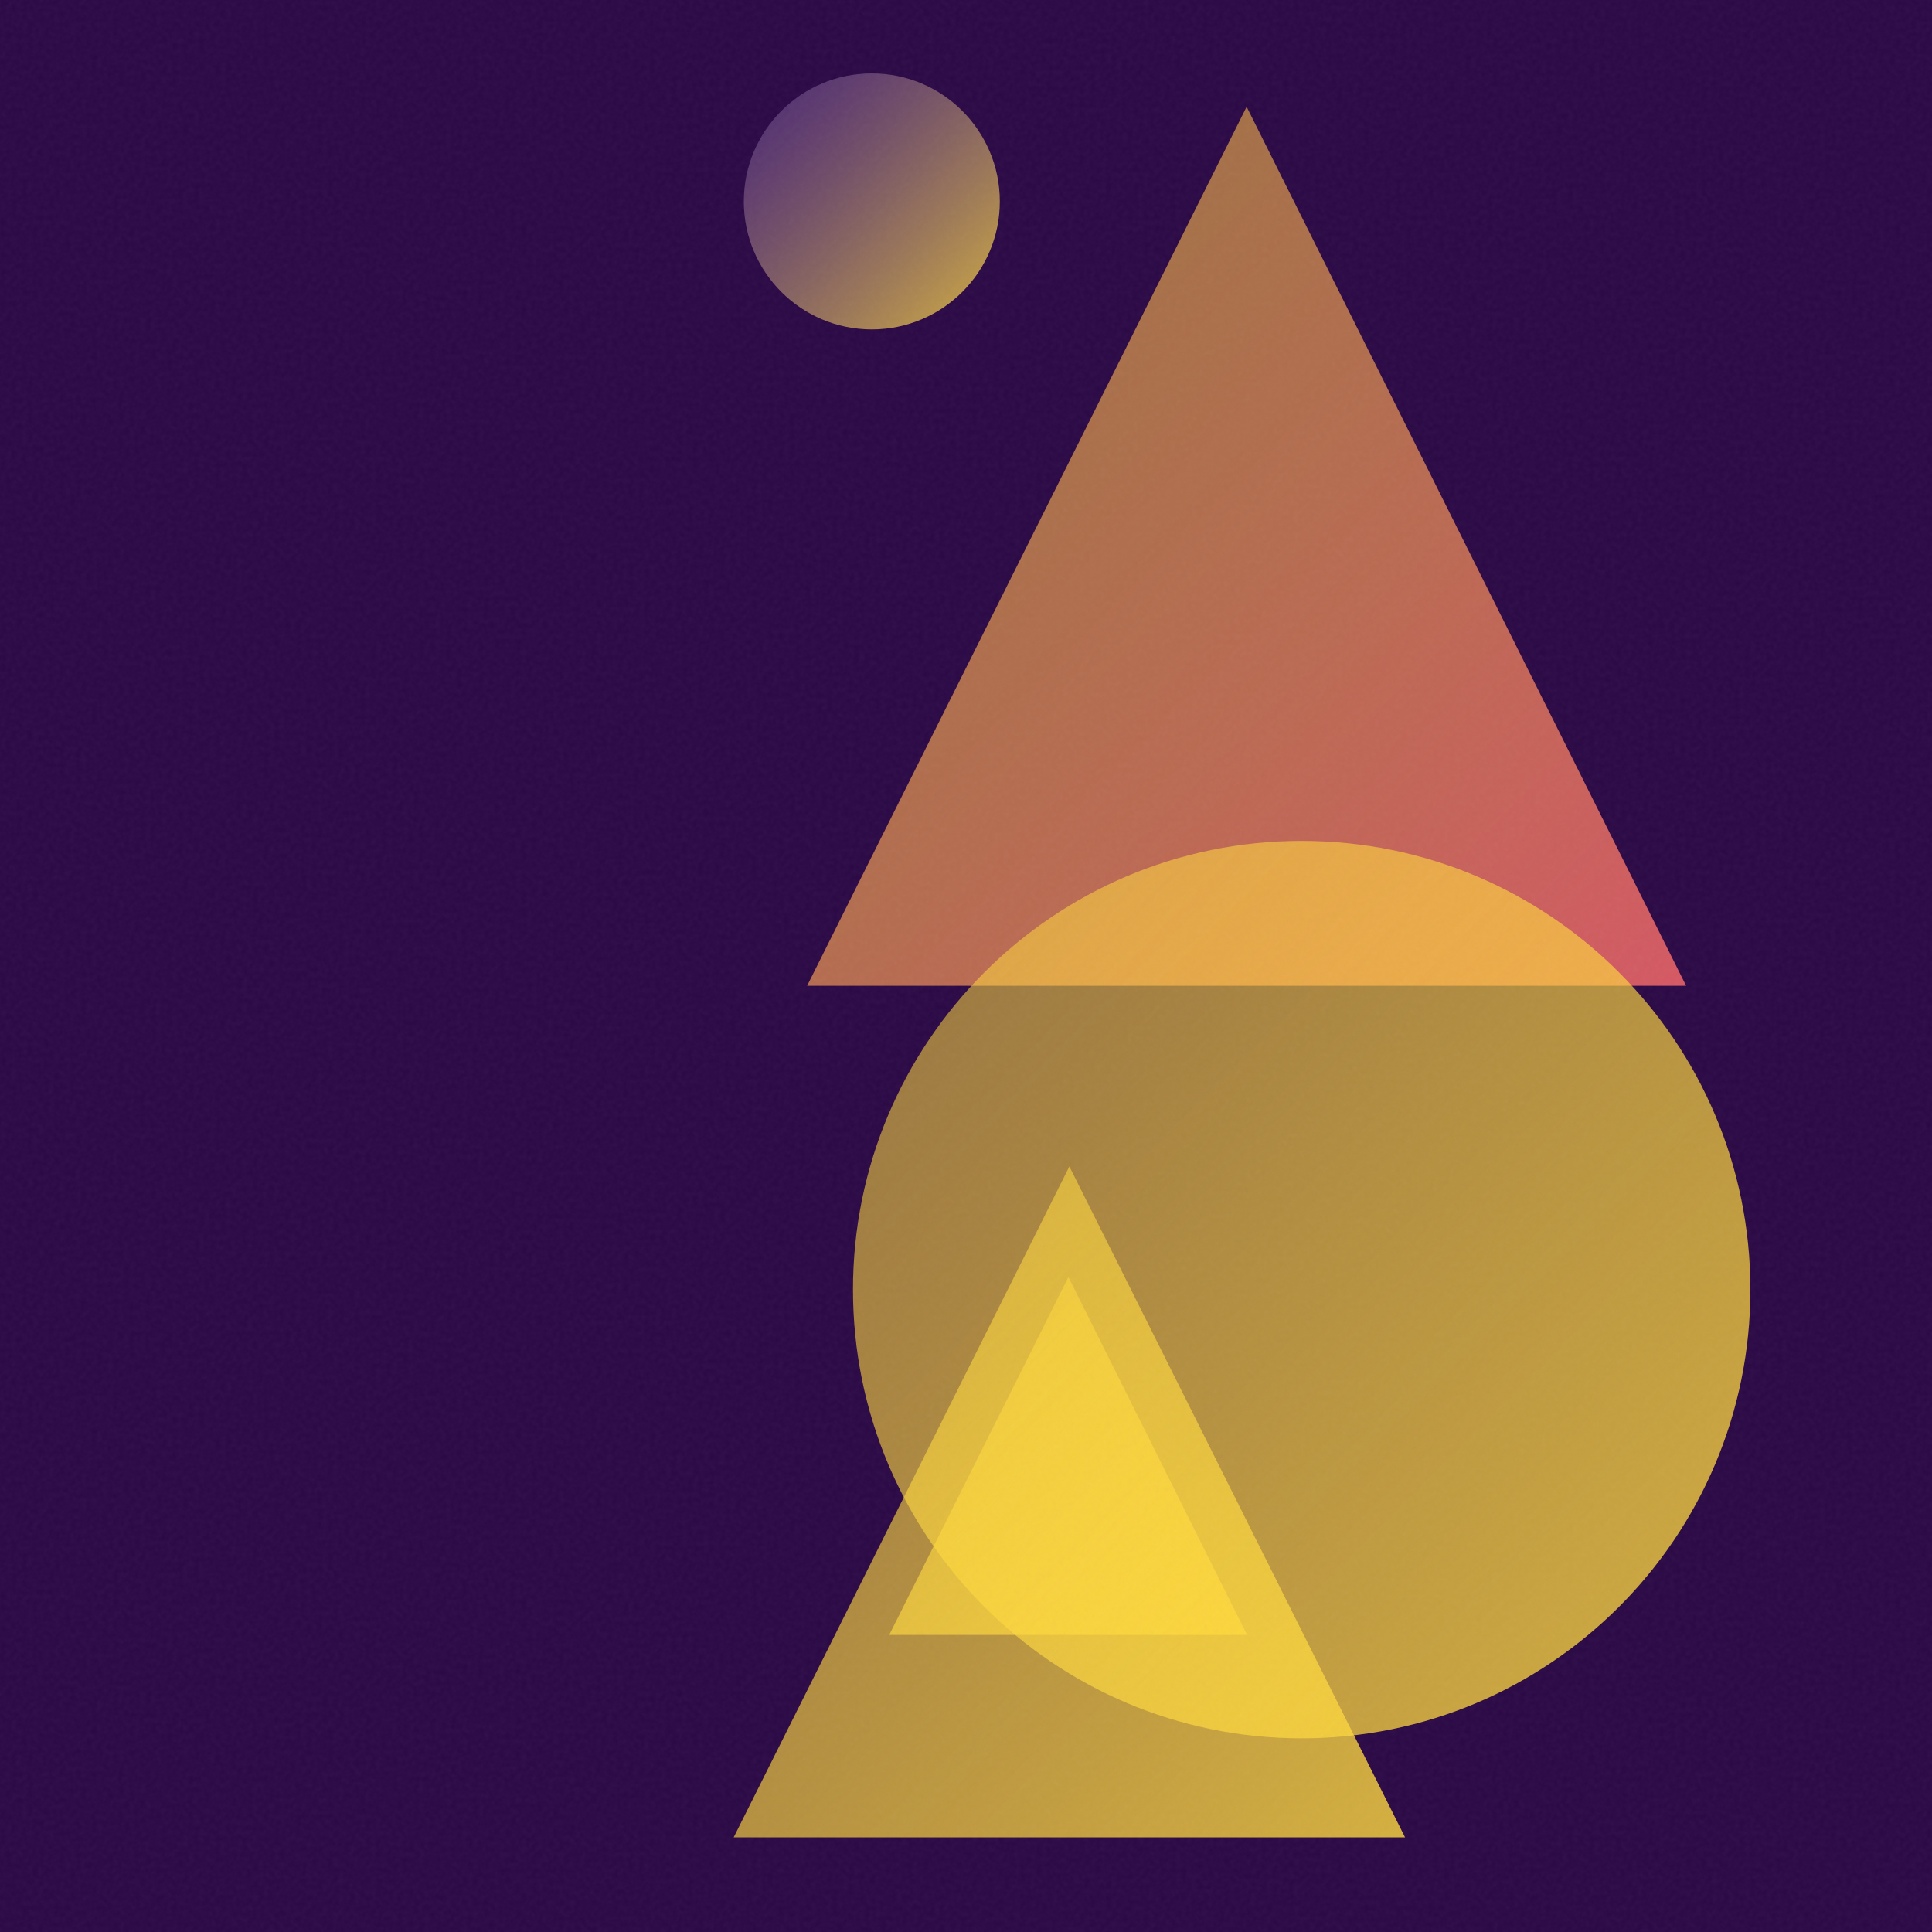
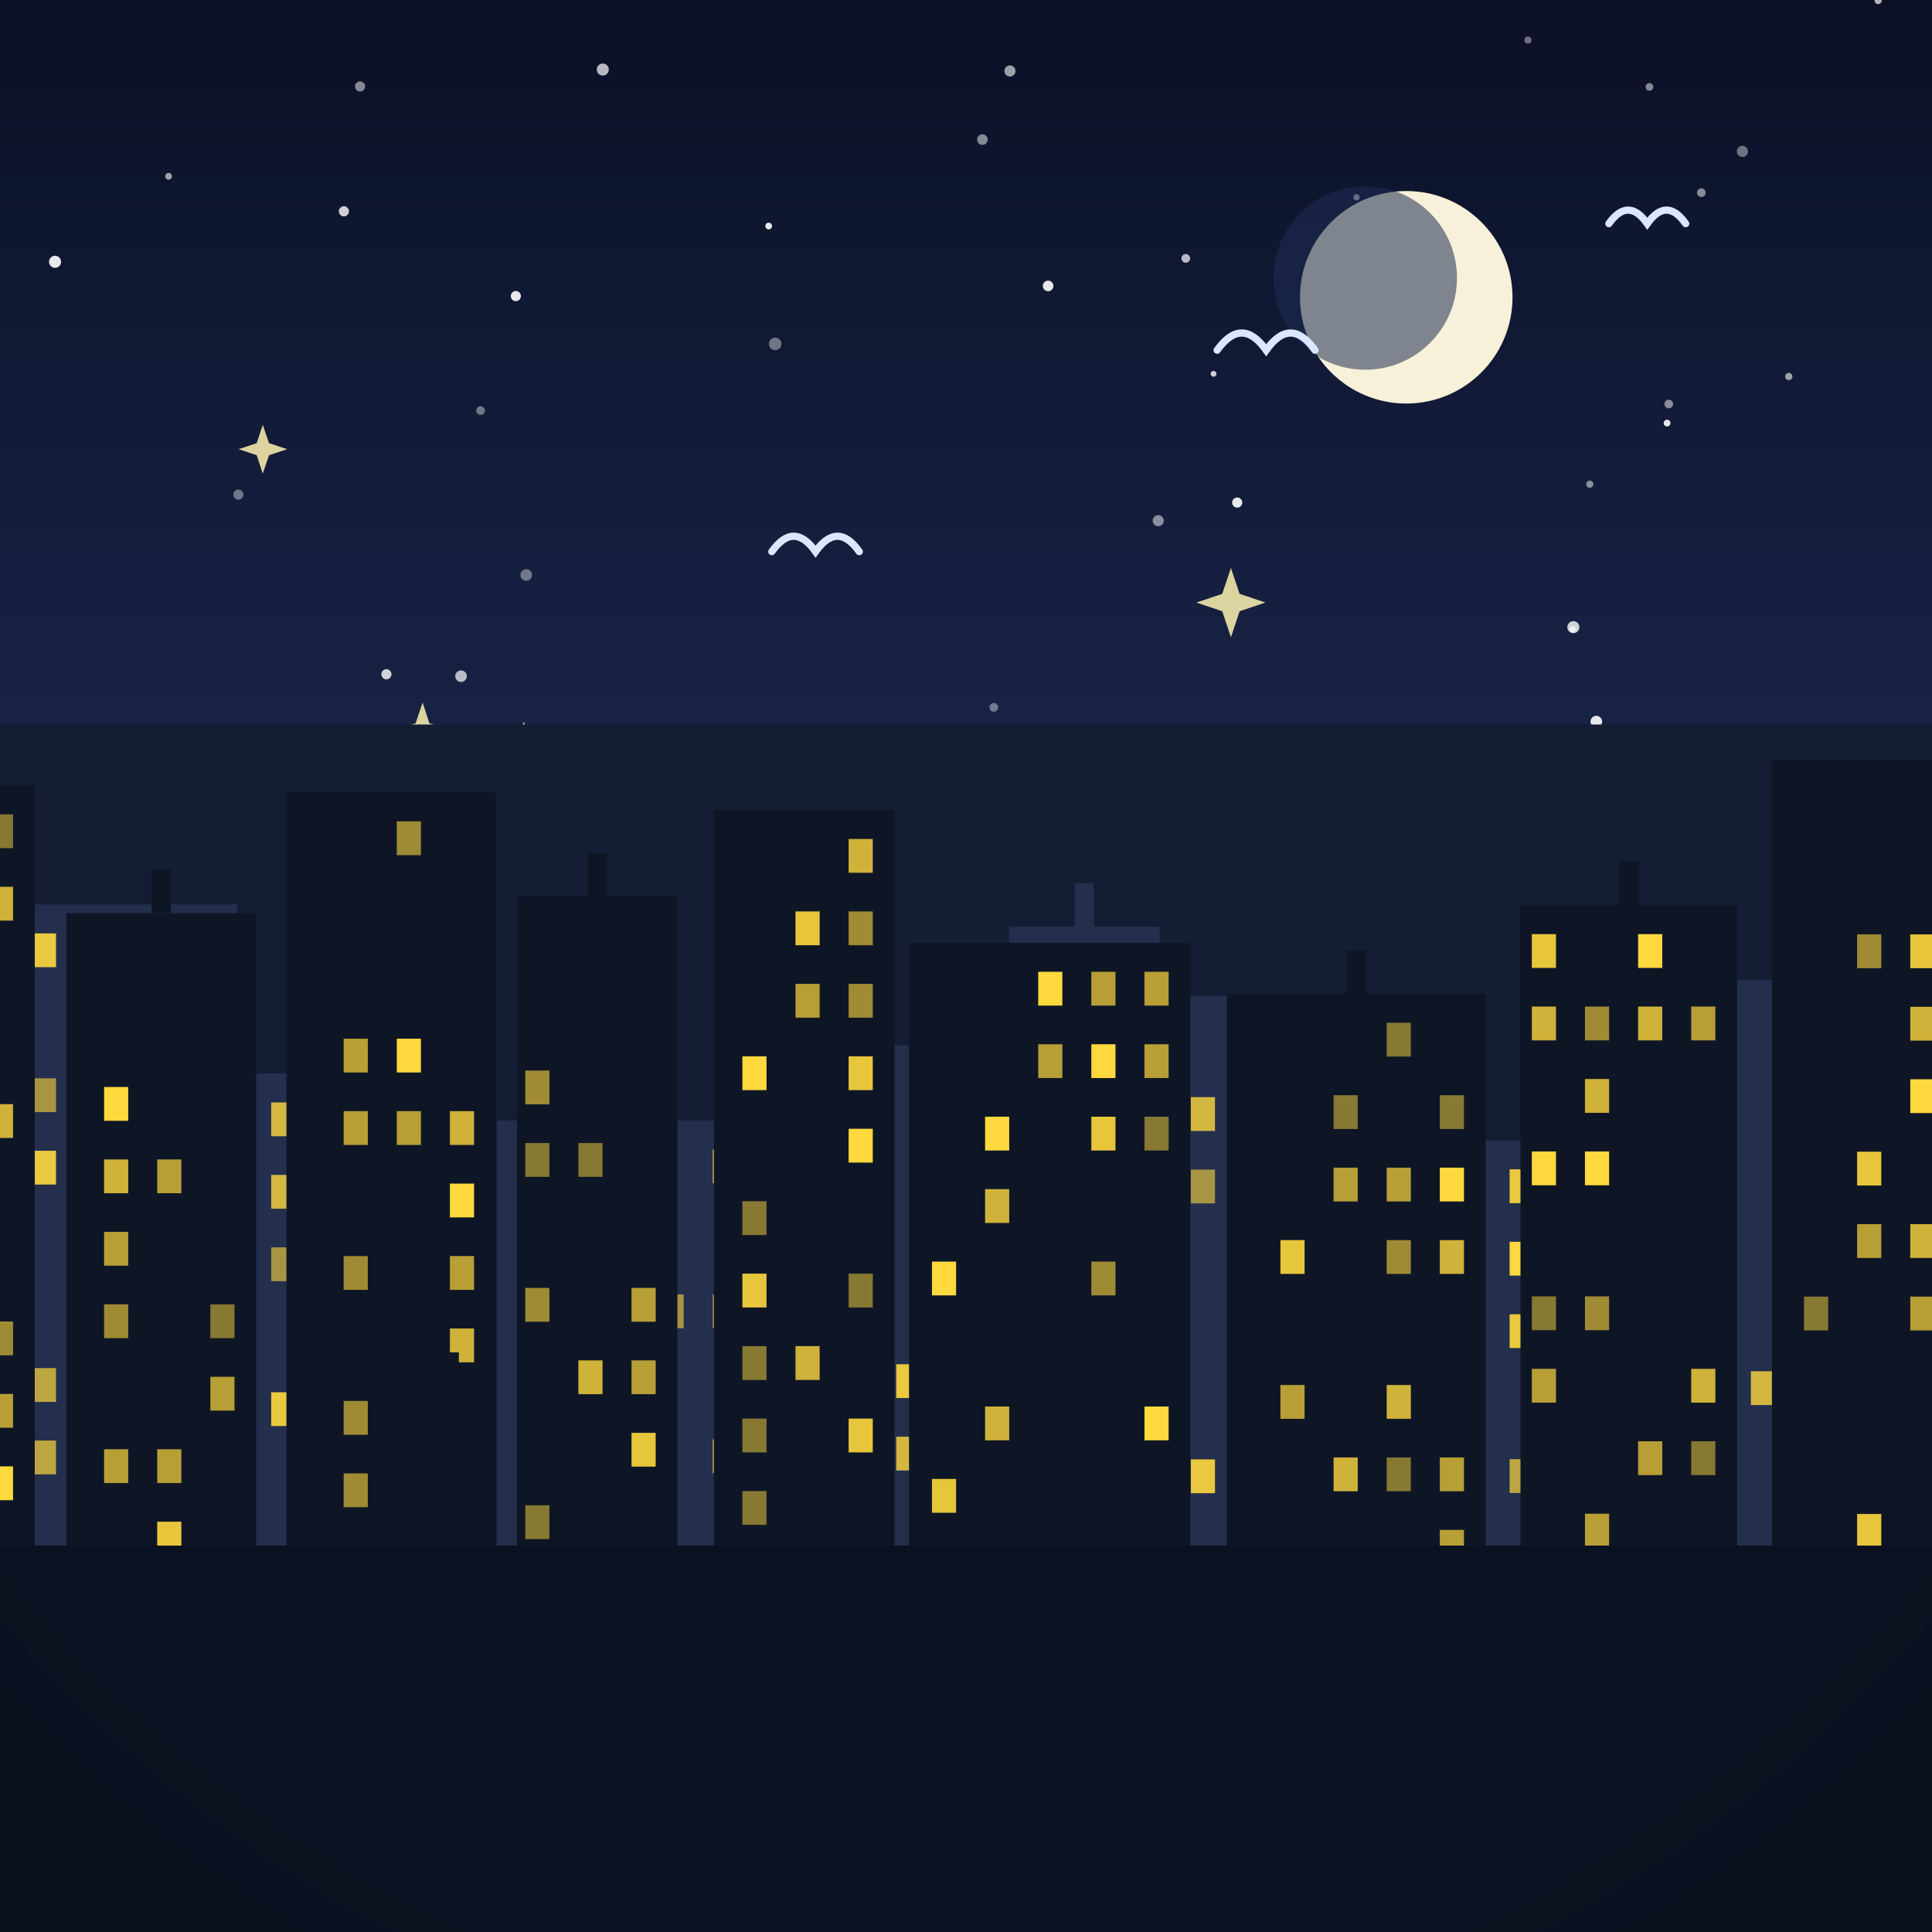
- <svg xmlns="http://www.w3.org/2000/svg" viewBox="0 0 400 400">
+ <svg xmlns="http://www.w3.org/2000/svg" viewBox="0 0 800 800">
  <defs>
-     <linearGradient id="g0" x1="167.1" y1="22.1" x2="349.1" y2="204.1" gradientUnits="userSpaceOnUse">
-       <stop offset="0" stop-color="#FFD93D" stop-opacity="0.5" />
-       <stop offset="1" stop-color="#FF6B6B" stop-opacity="0.8" />
+     <linearGradient id="sky" x1="0" y1="0" x2="0" y2="1">
+       <stop offset="0" stop-color="#0b1026" />
+       <stop offset="0.55" stop-color="#1d2b53" />
+       <stop offset="1" stop-color="#415a8f" />
    </linearGradient>
-     <linearGradient id="g1" x1="184.1" y1="264.4" x2="258.2" y2="338.5" gradientUnits="userSpaceOnUse">
-       <stop offset="0" stop-color="#FFD93D" stop-opacity="0.5" />
-       <stop offset="1" stop-color="#FFD93D" stop-opacity="0.8" />
+     <radialGradient id="sunG" cx="0.38" cy="0.35" r="0.9">
+       <stop offset="0" stop-color="#fff3b0" />
+       <stop offset="1" stop-color="#ffb703" />
+     </radialGradient>
+     <linearGradient id="ground" x1="0" y1="0" x2="0" y2="1">
+       <stop offset="0" stop-color="#69b06f" />
+       <stop offset="1" stop-color="#3c7a44" />
    </linearGradient>
-     <linearGradient id="g2" x1="153.9" y1="15.1" x2="207.0" y2="68.2" gradientUnits="userSpaceOnUse">
-       <stop offset="0" stop-color="#6441A5" stop-opacity="0.5" />
-       <stop offset="1" stop-color="#FFD93D" stop-opacity="0.8" />
+     <linearGradient id="sea" x1="0" y1="0" x2="0" y2="1">
+       <stop offset="0" stop-color="#3d9bc4" />
+       <stop offset="1" stop-color="#1668a0" />
    </linearGradient>
-     <linearGradient id="g3" x1="176.5" y1="174.1" x2="362.4" y2="360.0" gradientUnits="userSpaceOnUse">
-       <stop offset="0" stop-color="#FFD93D" stop-opacity="0.5" />
-       <stop offset="1" stop-color="#FFD93D" stop-opacity="0.8" />
+     <linearGradient id="shade" x1="0" y1="0" x2="0" y2="1">
+       <stop offset="0" stop-color="#ffffff" stop-opacity="0.20" />
+       <stop offset="0.5" stop-color="#ffffff" stop-opacity="0" />
+       <stop offset="1" stop-color="#000000" stop-opacity="0.16" />
    </linearGradient>
-     <linearGradient id="g4" x1="151.9" y1="241.5" x2="290.9" y2="380.4" gradientUnits="userSpaceOnUse">
-       <stop offset="0" stop-color="#FFD93D" stop-opacity="0.5" />
-       <stop offset="1" stop-color="#FFD93D" stop-opacity="0.8" />
-     </linearGradient>
-     <filter id="n">
-       <feTurbulence type="fractalNoise" baseFrequency="0.9" numOctaves="2" stitchTiles="stitch" />
-       <feColorMatrix type="saturate" values="0" />
-     </filter>
+     <radialGradient id="vig" cx="0.5" cy="0.42" r="0.85">
+       <stop offset="0.72" stop-color="#000000" stop-opacity="0" />
+       <stop offset="1" stop-color="#000000" stop-opacity="0.20" />
+     </radialGradient>
  </defs>
-   <rect width="400" height="400" fill="#2a0845" />
-   <path d="M 258.1 22.1 L 349.1 204.1 L 167.1 204.1 Z" fill="url(#g0)" />
-   <path d="M 221.2 264.4 L 258.2 338.5 L 184.1 338.5 Z" fill="url(#g1)" />
-   <circle cx="180.5" cy="41.7" r="26.5" fill="url(#g2)" />
-   <circle cx="269.5" cy="267.0" r="92.9" fill="url(#g3)" />
-   <path d="M 221.4 241.5 L 290.9 380.4 L 151.9 380.4 Z" fill="url(#g4)" />
-   <rect width="400" height="400" filter="url(#n)" opacity="0.05" />
+   <rect width="800" height="800" fill="url(#sky)" />
+   <circle cx="20.8" cy="310.6" r="2" fill="#ffffff" opacity="0.8" />
+   <circle cx="651.5" cy="259.7" r="2.5" fill="#ffffff" opacity="0.8" />
+   <circle cx="632.7" cy="16.6" r="1.5" fill="#ffffff" opacity="0.4" />
+   <circle cx="98.7" cy="204.8" r="2.1" fill="#ffffff" opacity="0.4" />
+   <circle cx="418.2" cy="29.4" r="2.3" fill="#ffffff" opacity="0.6" />
+   <circle cx="22.8" cy="108.4" r="2.5" fill="#ffffff" opacity="0.9" />
+   <circle cx="300.7" cy="367.7" r="1.9" fill="#ffffff" opacity="0.8" />
+   <circle cx="683" cy="36" r="1.6" fill="#ffffff" opacity="0.5" />
+   <circle cx="142.4" cy="87.5" r="2.1" fill="#ffffff" opacity="0.8" />
+   <circle cx="723.1" cy="322.8" r="2.2" fill="#ffffff" opacity="0.6" />
+   <circle cx="326.7" cy="360.6" r="1.3" fill="#ffffff" opacity="0.5" />
+   <circle cx="512.3" cy="208.1" r="2.1" fill="#ffffff" opacity="0.9" />
+   <circle cx="777.7" cy="0.2" r="1.5" fill="#ffffff" opacity="0.7" />
+   <circle cx="406.8" cy="57.8" r="2.2" fill="#ffffff" opacity="0.5" />
+   <circle cx="658.3" cy="200.5" r="1.5" fill="#ffffff" opacity="0.5" />
+   <circle cx="721.5" cy="62.7" r="2.3" fill="#ffffff" opacity="0.4" />
+   <circle cx="434" cy="118.4" r="2.2" fill="#ffffff" opacity="0.9" />
+   <circle cx="502.5" cy="154.8" r="1.2" fill="#ffffff" opacity="0.8" />
+   <circle cx="480" cy="316.5" r="2" fill="#ffffff" opacity="0.4" />
+   <circle cx="561.7" cy="81.7" r="1.3" fill="#ffffff" opacity="0.7" />
+   <circle cx="178.3" cy="342.8" r="2.1" fill="#ffffff" opacity="0.7" />
+   <circle cx="160" cy="279.2" r="2.1" fill="#ffffff" opacity="0.8" />
+   <circle cx="690.3" cy="175.2" r="1.4" fill="#ffffff" opacity="0.9" />
+   <circle cx="704.5" cy="79.8" r="1.8" fill="#ffffff" opacity="0.5" />
+   <circle cx="217.9" cy="238.1" r="2.4" fill="#ffffff" opacity="0.4" />
+   <circle cx="211.4" cy="318.5" r="2.2" fill="#ffffff" opacity="0.9" />
+   <circle cx="69.8" cy="73" r="1.4" fill="#ffffff" opacity="0.6" />
+   <circle cx="60.9" cy="321.3" r="1.3" fill="#ffffff" opacity="0.8" />
+   <circle cx="318.3" cy="93.6" r="1.4" fill="#ffffff" opacity="0.9" />
+   <circle cx="213.6" cy="122.6" r="2.1" fill="#ffffff" opacity="0.9" />
+   <circle cx="219.2" cy="359.9" r="1.5" fill="#ffffff" opacity="0.8" />
+   <circle cx="190.9" cy="280" r="2.4" fill="#ffffff" opacity="0.7" />
+   <circle cx="411.5" cy="292.9" r="1.8" fill="#ffffff" opacity="0.4" />
+   <circle cx="595.8" cy="323.7" r="1.6" fill="#ffffff" opacity="0.6" />
+   <circle cx="651.2" cy="260.6" r="1.3" fill="#ffffff" opacity="0.7" />
+   <circle cx="740.7" cy="155.9" r="1.5" fill="#ffffff" opacity="0.6" />
+   <circle cx="691" cy="167.3" r="1.8" fill="#ffffff" opacity="0.5" />
+   <circle cx="249.6" cy="28.8" r="2.5" fill="#ffffff" opacity="0.7" />
+   <circle cx="321" cy="142.4" r="2.6" fill="#ffffff" opacity="0.4" />
+   <circle cx="479.6" cy="215.6" r="2.3" fill="#ffffff" opacity="0.5" />
+   <circle cx="491" cy="107" r="1.8" fill="#ffffff" opacity="0.7" />
+   <circle cx="199" cy="170" r="1.8" fill="#ffffff" opacity="0.4" />
+   <circle cx="348.7" cy="372.6" r="1.7" fill="#ffffff" opacity="0.6" />
+   <circle cx="493.2" cy="318.6" r="1.8" fill="#ffffff" opacity="0.6" />
+   <circle cx="149.1" cy="35.8" r="2.1" fill="#ffffff" opacity="0.5" />
+   <circle cx="661" cy="298.8" r="2.4" fill="#ffffff" opacity="0.9" />
+   <circle cx="582.3" cy="123.1" r="44" fill="#f6f1d8" />
+   <circle cx="565.3" cy="115.1" r="38" fill="#1d2b53" opacity="0.55" />
+   <path d="M0 684 L0 574.4 Q 200 504.4 400 534.8 Q 600 464.8 800 534.3 L800 684 Z" fill="#478551" />
+   <path d="M0 730 L0 599.9 Q 200 545.9 400 611.7 Q 600 557.7 800 635.1 L800 730 Z" fill="#5da464" />
+   <rect y="640" width="800" height="160" fill="url(#ground)" />
+   <path d="M 666.2 92.6 Q 674.2 81.4 682.1 92.6 Q 690.1 81.4 698 92.6" fill="none" stroke="#dbe7ff" stroke-width="3" stroke-linecap="round" />
+   <path d="M 319.6 228.4 Q 328.7 215.7 337.7 228.4 Q 346.8 215.7 355.8 228.4" fill="none" stroke="#dbe7ff" stroke-width="3" stroke-linecap="round" />
+   <path d="M 504 145 Q 514.2 130.8 524.3 145 Q 534.4 130.8 544.5 145" fill="none" stroke="#dbe7ff" stroke-width="3" stroke-linecap="round" />
+   <path d="M 701.1 379 L 704.5 389.4 L 715 392.9 L 704.5 396.4 L 701.1 406.8 L 697.6 396.4 L 687.2 392.9 L 697.6 389.4 Z" fill="#fff3b0" opacity="0.85" />
+   <path d="M 216.9 298.8 L 219.8 307.6 L 228.5 310.5 L 219.8 313.4 L 216.9 322.1 L 213.9 313.4 L 205.2 310.5 L 213.9 307.6 Z" fill="#fff3b0" opacity="0.85" />
+   <path d="M 175 290.9 L 177.8 299.5 L 186.3 302.3 L 177.8 305.2 L 175 313.7 L 172.1 305.2 L 163.6 302.3 L 172.1 299.5 Z" fill="#fff3b0" opacity="0.85" />
+   <path d="M 160.2 424.2 L 163.5 434.3 L 173.6 437.6 L 163.5 441 L 160.2 451.1 L 156.8 441 L 146.7 437.6 L 156.8 434.3 Z" fill="#fff3b0" opacity="0.85" />
+   <path d="M 108.8 175.9 L 111.4 183.5 L 118.9 186 L 111.4 188.5 L 108.8 196.1 L 106.3 188.5 L 98.8 186 L 106.3 183.5 Z" fill="#fff3b0" opacity="0.85" />
+   <path d="M 509.7 235.2 L 513.3 245.9 L 524 249.5 L 513.3 253.1 L 509.7 263.9 L 506.1 253.1 L 495.4 249.5 L 506.1 245.9 Z" fill="#fff3b0" opacity="0.85" />
+   <g transform="translate(400 0) scale(-1 1) translate(-400 0)">
+     <rect y="300" width="800" height="500" fill="#141d33" />
+     <rect x="-10" y="405.8" width="106.6" height="234.2" fill="#232f4d" />
+     <rect x="-1" y="417.8" width="10" height="14" fill="#ffd93d" opacity="1" />
+     <rect x="-1" y="447.8" width="10" height="14" fill="#ffd93d" opacity="0.9" />
+     <rect x="-1" y="567.8" width="10" height="14" fill="#ffd93d" opacity="0.9" />
+     <rect x="21" y="507.8" width="10" height="14" fill="#ffd93d" opacity="0.6" />
+     <rect x="21" y="537.8" width="10" height="14" fill="#ffd93d" opacity="0.8" />
+     <rect x="21" y="567.8" width="10" height="14" fill="#ffd93d" opacity="0.8" />
+     <rect x="43" y="477.8" width="10" height="14" fill="#ffd93d" opacity="1" />
+     <rect x="43" y="537.8" width="10" height="14" fill="#ffd93d" opacity="0.7" />
+     <rect x="43" y="567.8" width="10" height="14" fill="#ffd93d" opacity="1" />
+     <rect x="65" y="567.8" width="10" height="14" fill="#ffd93d" opacity="0.8" />
+     <rect x="111.9" y="472.2" width="95.5" height="167.8" fill="#232f4d" />
+     <rect x="120.9" y="514.2" width="10" height="14" fill="#ffd93d" opacity="1" />
+     <rect x="142.9" y="484.2" width="10" height="14" fill="#ffd93d" opacity="1" />
+     <rect x="142.9" y="604.2" width="10" height="14" fill="#ffd93d" opacity="0.7" />
+     <rect x="164.9" y="484.2" width="10" height="14" fill="#ffd93d" opacity="0.9" />
+     <rect x="164.9" y="514.2" width="10" height="14" fill="#ffd93d" opacity="1" />
+     <rect x="164.9" y="544.2" width="10" height="14" fill="#ffd93d" opacity="0.9" />
+     <rect x="164.9" y="604.2" width="10" height="14" fill="#ffd93d" opacity="0.7" />
+     <rect x="186.9" y="544.2" width="10" height="14" fill="#ffd93d" opacity="1" />
+     <rect x="221.9" y="412.3" width="92.8" height="227.7" fill="#232f4d" />
+     <rect x="230.9" y="454.3" width="10" height="14" fill="#ffd93d" opacity="0.6" />
+     <rect x="230.9" y="484.3" width="10" height="14" fill="#ffd93d" opacity="0.8" />
+     <rect x="230.9" y="544.3" width="10" height="14" fill="#ffd93d" opacity="0.9" />
+     <rect x="252.9" y="454.3" width="10" height="14" fill="#ffd93d" opacity="0.5" />
+     <rect x="252.9" y="484.3" width="10" height="14" fill="#ffd93d" opacity="0.7" />
+     <rect x="252.9" y="514.3" width="10" height="14" fill="#ffd93d" opacity="0.7" />
+     <rect x="252.9" y="544.3" width="10" height="14" fill="#ffd93d" opacity="0.6" />
+     <rect x="252.9" y="604.3" width="10" height="14" fill="#ffd93d" opacity="0.5" />
+     <rect x="274.9" y="454.3" width="10" height="14" fill="#ffd93d" opacity="0.6" />
+     <rect x="274.9" y="484.3" width="10" height="14" fill="#ffd93d" opacity="0.7" />
+     <rect x="274.9" y="544.3" width="10" height="14" fill="#ffd93d" opacity="0.6" />
+     <rect x="274.9" y="574.3" width="10" height="14" fill="#ffd93d" opacity="0.5" />
+     <rect x="274.9" y="604.3" width="10" height="14" fill="#ffd93d" opacity="0.8" />
+     <rect x="296.9" y="454.3" width="10" height="14" fill="#ffd93d" opacity="0.8" />
+     <rect x="296.9" y="484.3" width="10" height="14" fill="#ffd93d" opacity="0.6" />
+     <rect x="296.9" y="604.3" width="10" height="14" fill="#ffd93d" opacity="0.9" />
+     <rect x="319.8" y="383.7" width="62.4" height="256.3" fill="#232f4d" />
+     <rect x="347" y="365.7" width="8" height="18" fill="#232f4d" />
+     <rect x="328.8" y="425.7" width="10" height="14" fill="#ffd93d" opacity="0.6" />
+     <rect x="328.8" y="455.7" width="10" height="14" fill="#ffd93d" opacity="0.5" />
+     <rect x="328.8" y="545.7" width="10" height="14" fill="#ffd93d" opacity="0.6" />
+     <rect x="328.8" y="575.7" width="10" height="14" fill="#ffd93d" opacity="0.7" />
+     <rect x="328.8" y="605.7" width="10" height="14" fill="#ffd93d" opacity="1" />
+     <rect x="350.8" y="425.7" width="10" height="14" fill="#ffd93d" opacity="0.6" />
+     <rect x="350.8" y="545.7" width="10" height="14" fill="#ffd93d" opacity="0.8" />
+     <rect x="350.8" y="605.7" width="10" height="14" fill="#ffd93d" opacity="0.8" />
+     <rect x="387.9" y="432.9" width="86.3" height="207.1" fill="#232f4d" />
+     <rect x="396.9" y="444.9" width="10" height="14" fill="#ffd93d" opacity="0.6" />
+     <rect x="396.9" y="474.9" width="10" height="14" fill="#ffd93d" opacity="0.8" />
+     <rect x="396.9" y="594.9" width="10" height="14" fill="#ffd93d" opacity="0.6" />
+     <rect x="418.9" y="564.9" width="10" height="14" fill="#ffd93d" opacity="0.9" />
+     <rect x="418.9" y="594.9" width="10" height="14" fill="#ffd93d" opacity="0.8" />
+     <rect x="440.9" y="444.9" width="10" height="14" fill="#ffd93d" opacity="0.5" />
+     <rect x="440.9" y="504.9" width="10" height="14" fill="#ffd93d" opacity="0.9" />
+     <rect x="440.9" y="564.9" width="10" height="14" fill="#ffd93d" opacity="0.6" />
+     <rect x="440.9" y="594.9" width="10" height="14" fill="#ffd93d" opacity="0.9" />
+     <rect x="485.9" y="464" width="108.3" height="176" fill="#232f4d" />
+     <rect x="494.9" y="476" width="10" height="14" fill="#ffd93d" opacity="0.7" />
+     <rect x="494.9" y="536" width="10" height="14" fill="#ffd93d" opacity="0.6" />
+     <rect x="494.9" y="596" width="10" height="14" fill="#ffd93d" opacity="0.7" />
+     <rect x="516.9" y="536" width="10" height="14" fill="#ffd93d" opacity="0.6" />
+     <rect x="538.9" y="506" width="10" height="14" fill="#ffd93d" opacity="0.8" />
+     <rect x="538.9" y="536" width="10" height="14" fill="#ffd93d" opacity="0.8" />
+     <rect x="538.9" y="596" width="10" height="14" fill="#ffd93d" opacity="1" />
+     <rect x="560.9" y="506" width="10" height="14" fill="#ffd93d" opacity="0.7" />
+     <rect x="560.9" y="566" width="10" height="14" fill="#ffd93d" opacity="0.8" />
+     <rect x="602.7" y="444.5" width="92" height="195.5" fill="#232f4d" />
+     <rect x="611.7" y="456.5" width="10" height="14" fill="#ffd93d" opacity="0.9" />
+     <rect x="611.7" y="516.5" width="10" height="14" fill="#ffd93d" opacity="0.6" />
+     <rect x="633.7" y="486.5" width="10" height="14" fill="#ffd93d" opacity="0.9" />
+     <rect x="633.7" y="516.5" width="10" height="14" fill="#ffd93d" opacity="0.9" />
+     <rect x="655.7" y="546.5" width="10" height="14" fill="#ffd93d" opacity="0.7" />
+     <rect x="655.7" y="576.5" width="10" height="14" fill="#ffd93d" opacity="0.8" />
+     <rect x="655.7" y="606.5" width="10" height="14" fill="#ffd93d" opacity="0.8" />
+     <rect x="677.7" y="456.5" width="10" height="14" fill="#ffd93d" opacity="0.8" />
+     <rect x="677.7" y="486.5" width="10" height="14" fill="#ffd93d" opacity="0.8" />
+     <rect x="677.7" y="516.5" width="10" height="14" fill="#ffd93d" opacity="0.6" />
+     <rect x="677.7" y="576.5" width="10" height="14" fill="#ffd93d" opacity="0.9" />
+     <rect x="701.8" y="374.5" width="96" height="265.5" fill="#232f4d" />
+     <rect x="710.8" y="416.5" width="10" height="14" fill="#ffd93d" opacity="0.8" />
+     <rect x="710.8" y="446.5" width="10" height="14" fill="#ffd93d" opacity="0.6" />
+     <rect x="710.8" y="476.5" width="10" height="14" fill="#ffd93d" opacity="0.9" />
+     <rect x="732.8" y="476.5" width="10" height="14" fill="#ffd93d" opacity="0.5" />
+     <rect x="754.8" y="386.5" width="10" height="14" fill="#ffd93d" opacity="0.6" />
+     <rect x="754.8" y="506.5" width="10" height="14" fill="#ffd93d" opacity="0.7" />
+     <rect x="776.8" y="386.5" width="10" height="14" fill="#ffd93d" opacity="0.9" />
+     <rect x="776.8" y="446.5" width="10" height="14" fill="#ffd93d" opacity="0.6" />
+     <rect x="776.8" y="476.5" width="10" height="14" fill="#ffd93d" opacity="0.9" />
+     <rect x="776.8" y="566.5" width="10" height="14" fill="#ffd93d" opacity="0.7" />
+     <rect x="776.8" y="596.5" width="10" height="14" fill="#ffd93d" opacity="0.7" />
+     <rect x="-10" y="314.9" width="76.3" height="353.1" fill="#0e1626" />
+     <rect x="-1" y="386.9" width="10" height="14" fill="#ffd93d" opacity="0.9" />
+     <rect x="-1" y="416.9" width="10" height="14" fill="#ffd93d" opacity="0.8" />
+     <rect x="-1" y="446.9" width="10" height="14" fill="#ffd93d" opacity="1" />
+     <rect x="-1" y="506.9" width="10" height="14" fill="#ffd93d" opacity="0.8" />
+     <rect x="-1" y="536.9" width="10" height="14" fill="#ffd93d" opacity="0.7" />
+     <rect x="21" y="386.9" width="10" height="14" fill="#ffd93d" opacity="0.6" />
+     <rect x="21" y="476.9" width="10" height="14" fill="#ffd93d" opacity="0.9" />
+     <rect x="21" y="506.9" width="10" height="14" fill="#ffd93d" opacity="0.7" />
+     <rect x="21" y="626.9" width="10" height="14" fill="#ffd93d" opacity="0.9" />
+     <rect x="43" y="536.9" width="10" height="14" fill="#ffd93d" opacity="0.5" />
+     <rect x="80.7" y="374.8" width="89.7" height="293.2" fill="#0e1626" />
+     <rect x="121.5" y="356.8" width="8" height="18" fill="#0e1626" />
+     <rect x="89.7" y="416.8" width="10" height="14" fill="#ffd93d" opacity="0.7" />
+     <rect x="89.7" y="566.8" width="10" height="14" fill="#ffd93d" opacity="0.8" />
+     <rect x="89.7" y="596.8" width="10" height="14" fill="#ffd93d" opacity="0.5" />
+     <rect x="111.7" y="386.8" width="10" height="14" fill="#ffd93d" opacity="1" />
+     <rect x="111.7" y="416.8" width="10" height="14" fill="#ffd93d" opacity="0.8" />
+     <rect x="111.7" y="596.8" width="10" height="14" fill="#ffd93d" opacity="0.7" />
+     <rect x="133.7" y="416.8" width="10" height="14" fill="#ffd93d" opacity="0.6" />
+     <rect x="133.7" y="446.8" width="10" height="14" fill="#ffd93d" opacity="0.8" />
+     <rect x="133.7" y="476.8" width="10" height="14" fill="#ffd93d" opacity="1" />
+     <rect x="133.7" y="536.8" width="10" height="14" fill="#ffd93d" opacity="0.6" />
+     <rect x="133.7" y="626.8" width="10" height="14" fill="#ffd93d" opacity="0.7" />
+     <rect x="155.7" y="386.8" width="10" height="14" fill="#ffd93d" opacity="0.9" />
+     <rect x="155.7" y="416.8" width="10" height="14" fill="#ffd93d" opacity="0.8" />
+     <rect x="155.7" y="476.8" width="10" height="14" fill="#ffd93d" opacity="1" />
+     <rect x="155.7" y="536.8" width="10" height="14" fill="#ffd93d" opacity="0.5" />
+     <rect x="155.7" y="566.8" width="10" height="14" fill="#ffd93d" opacity="0.7" />
+     <rect x="184.8" y="411.5" width="107.2" height="256.5" fill="#0e1626" />
+     <rect x="234.4" y="393.5" width="8" height="18" fill="#0e1626" />
+     <rect x="193.8" y="453.5" width="10" height="14" fill="#ffd93d" opacity="0.5" />
+     <rect x="193.8" y="483.5" width="10" height="14" fill="#ffd93d" opacity="1" />
+     <rect x="193.8" y="513.5" width="10" height="14" fill="#ffd93d" opacity="0.8" />
+     <rect x="193.8" y="603.5" width="10" height="14" fill="#ffd93d" opacity="0.7" />
+     <rect x="193.8" y="633.5" width="10" height="14" fill="#ffd93d" opacity="0.7" />
+     <rect x="215.8" y="423.5" width="10" height="14" fill="#ffd93d" opacity="0.5" />
+     <rect x="215.8" y="483.5" width="10" height="14" fill="#ffd93d" opacity="0.7" />
+     <rect x="215.8" y="513.5" width="10" height="14" fill="#ffd93d" opacity="0.6" />
+     <rect x="215.8" y="573.5" width="10" height="14" fill="#ffd93d" opacity="0.8" />
+     <rect x="215.8" y="603.5" width="10" height="14" fill="#ffd93d" opacity="0.5" />
+     <rect x="237.8" y="453.5" width="10" height="14" fill="#ffd93d" opacity="0.5" />
+     <rect x="237.8" y="483.5" width="10" height="14" fill="#ffd93d" opacity="0.7" />
+     <rect x="237.8" y="603.5" width="10" height="14" fill="#ffd93d" opacity="0.8" />
+     <rect x="259.8" y="513.5" width="10" height="14" fill="#ffd93d" opacity="0.9" />
+     <rect x="259.8" y="573.5" width="10" height="14" fill="#ffd93d" opacity="0.7" />
+     <rect x="307.1" y="390.4" width="116.5" height="277.6" fill="#0e1626" />
+     <rect x="316.1" y="402.4" width="10" height="14" fill="#ffd93d" opacity="0.7" />
+     <rect x="316.1" y="432.4" width="10" height="14" fill="#ffd93d" opacity="0.7" />
+     <rect x="316.1" y="462.4" width="10" height="14" fill="#ffd93d" opacity="0.5" />
+     <rect x="316.1" y="582.4" width="10" height="14" fill="#ffd93d" opacity="1" />
+     <rect x="316.1" y="642.4" width="10" height="14" fill="#ffd93d" opacity="1" />
+     <rect x="338.1" y="402.4" width="10" height="14" fill="#ffd93d" opacity="0.7" />
+     <rect x="338.1" y="432.4" width="10" height="14" fill="#ffd93d" opacity="1" />
+     <rect x="338.1" y="462.4" width="10" height="14" fill="#ffd93d" opacity="0.9" />
+     <rect x="338.1" y="522.4" width="10" height="14" fill="#ffd93d" opacity="0.6" />
+     <rect x="338.1" y="642.4" width="10" height="14" fill="#ffd93d" opacity="0.7" />
+     <rect x="360.1" y="402.4" width="10" height="14" fill="#ffd93d" opacity="1" />
+     <rect x="360.1" y="432.4" width="10" height="14" fill="#ffd93d" opacity="0.7" />
+     <rect x="360.1" y="642.4" width="10" height="14" fill="#ffd93d" opacity="0.6" />
+     <rect x="382.1" y="462.4" width="10" height="14" fill="#ffd93d" opacity="1" />
+     <rect x="382.1" y="492.4" width="10" height="14" fill="#ffd93d" opacity="0.8" />
+     <rect x="382.1" y="582.4" width="10" height="14" fill="#ffd93d" opacity="0.8" />
+     <rect x="382.1" y="642.4" width="10" height="14" fill="#ffd93d" opacity="0.7" />
+     <rect x="404.1" y="522.4" width="10" height="14" fill="#ffd93d" opacity="1" />
+     <rect x="404.1" y="612.4" width="10" height="14" fill="#ffd93d" opacity="0.9" />
+     <rect x="429.6" y="335.4" width="74.8" height="332.6" fill="#0e1626" />
+     <rect x="438.6" y="347.4" width="10" height="14" fill="#ffd93d" opacity="0.8" />
+     <rect x="438.6" y="377.4" width="10" height="14" fill="#ffd93d" opacity="0.6" />
+     <rect x="438.6" y="407.4" width="10" height="14" fill="#ffd93d" opacity="0.6" />
+     <rect x="438.6" y="437.4" width="10" height="14" fill="#ffd93d" opacity="0.9" />
+     <rect x="438.6" y="467.4" width="10" height="14" fill="#ffd93d" opacity="1" />
+     <rect x="438.6" y="527.4" width="10" height="14" fill="#ffd93d" opacity="0.5" />
+     <rect x="438.6" y="587.4" width="10" height="14" fill="#ffd93d" opacity="0.9" />
+     <rect x="460.6" y="377.4" width="10" height="14" fill="#ffd93d" opacity="0.9" />
+     <rect x="460.6" y="407.4" width="10" height="14" fill="#ffd93d" opacity="0.7" />
+     <rect x="460.6" y="557.4" width="10" height="14" fill="#ffd93d" opacity="0.8" />
+     <rect x="460.6" y="647.4" width="10" height="14" fill="#ffd93d" opacity="1" />
+     <rect x="482.6" y="437.4" width="10" height="14" fill="#ffd93d" opacity="1" />
+     <rect x="482.6" y="497.4" width="10" height="14" fill="#ffd93d" opacity="0.5" />
+     <rect x="482.6" y="527.4" width="10" height="14" fill="#ffd93d" opacity="0.9" />
+     <rect x="482.6" y="557.4" width="10" height="14" fill="#ffd93d" opacity="0.5" />
+     <rect x="482.6" y="587.4" width="10" height="14" fill="#ffd93d" opacity="0.5" />
+     <rect x="482.6" y="617.4" width="10" height="14" fill="#ffd93d" opacity="0.5" />
+     <rect x="482.6" y="647.4" width="10" height="14" fill="#ffd93d" opacity="1" />
+     <rect x="519.5" y="371.3" width="66.4" height="296.7" fill="#0e1626" />
+     <rect x="548.7" y="353.3" width="8" height="18" fill="#0e1626" />
+     <rect x="528.5" y="533.3" width="10" height="14" fill="#ffd93d" opacity="0.7" />
+     <rect x="528.5" y="563.3" width="10" height="14" fill="#ffd93d" opacity="0.7" />
+     <rect x="528.5" y="593.3" width="10" height="14" fill="#ffd93d" opacity="0.9" />
+     <rect x="550.5" y="473.3" width="10" height="14" fill="#ffd93d" opacity="0.5" />
+     <rect x="550.5" y="563.3" width="10" height="14" fill="#ffd93d" opacity="0.8" />
+     <rect x="572.5" y="443.3" width="10" height="14" fill="#ffd93d" opacity="0.6" />
+     <rect x="572.5" y="473.3" width="10" height="14" fill="#ffd93d" opacity="0.5" />
+     <rect x="572.5" y="533.3" width="10" height="14" fill="#ffd93d" opacity="0.6" />
+     <rect x="572.5" y="623.3" width="10" height="14" fill="#ffd93d" opacity="0.5" />
+     <rect x="594.7" y="328.1" width="86.7" height="339.9" fill="#0e1626" />
+     <rect x="603.7" y="460.1" width="10" height="14" fill="#ffd93d" opacity="0.8" />
+     <rect x="603.7" y="490.1" width="10" height="14" fill="#ffd93d" opacity="1" />
+     <rect x="603.7" y="520.1" width="10" height="14" fill="#ffd93d" opacity="0.7" />
+     <rect x="603.7" y="550.1" width="10" height="14" fill="#ffd93d" opacity="0.8" />
+     <rect x="603.7" y="640.1" width="10" height="14" fill="#ffd93d" opacity="0.9" />
+     <rect x="625.7" y="340.1" width="10" height="14" fill="#ffd93d" opacity="0.6" />
+     <rect x="625.7" y="430.1" width="10" height="14" fill="#ffd93d" opacity="1" />
+     <rect x="625.7" y="460.1" width="10" height="14" fill="#ffd93d" opacity="0.7" />
+     <rect x="625.7" y="610.1" width="10" height="14" fill="#ffd93d" opacity="0.6" />
+     <rect x="647.7" y="430.1" width="10" height="14" fill="#ffd93d" opacity="0.7" />
+     <rect x="647.7" y="460.1" width="10" height="14" fill="#ffd93d" opacity="0.7" />
+     <rect x="647.7" y="520.1" width="10" height="14" fill="#ffd93d" opacity="0.6" />
+     <rect x="647.7" y="580.1" width="10" height="14" fill="#ffd93d" opacity="0.6" />
+     <rect x="647.7" y="610.1" width="10" height="14" fill="#ffd93d" opacity="0.6" />
+     <rect x="693.9" y="378.1" width="78.6" height="289.9" fill="#0e1626" />
+     <rect x="729.2" y="360.1" width="8" height="18" fill="#0e1626" />
+     <rect x="702.9" y="540.1" width="10" height="14" fill="#ffd93d" opacity="0.5" />
+     <rect x="702.9" y="570.1" width="10" height="14" fill="#ffd93d" opacity="0.7" />
+     <rect x="724.9" y="480.1" width="10" height="14" fill="#ffd93d" opacity="0.7" />
+     <rect x="724.9" y="600.1" width="10" height="14" fill="#ffd93d" opacity="0.7" />
+     <rect x="724.9" y="630.1" width="10" height="14" fill="#ffd93d" opacity="0.9" />
+     <rect x="746.9" y="450.1" width="10" height="14" fill="#ffd93d" opacity="1" />
+     <rect x="746.9" y="480.1" width="10" height="14" fill="#ffd93d" opacity="0.8" />
+     <rect x="746.9" y="510.1" width="10" height="14" fill="#ffd93d" opacity="0.7" />
+     <rect x="746.9" y="540.1" width="10" height="14" fill="#ffd93d" opacity="0.6" />
+     <rect x="746.9" y="600.1" width="10" height="14" fill="#ffd93d" opacity="0.7" />
+     <rect x="785.6" y="325.2" width="88.6" height="342.8" fill="#0e1626" />
+     <rect x="794.6" y="337.2" width="10" height="14" fill="#ffd93d" opacity="0.5" />
+     <rect x="794.6" y="367.2" width="10" height="14" fill="#ffd93d" opacity="0.8" />
+     <rect x="794.6" y="457.2" width="10" height="14" fill="#ffd93d" opacity="0.8" />
+     <rect x="794.6" y="547.2" width="10" height="14" fill="#ffd93d" opacity="0.6" />
+     <rect x="794.6" y="577.2" width="10" height="14" fill="#ffd93d" opacity="0.7" />
+     <rect x="794.6" y="607.2" width="10" height="14" fill="#ffd93d" opacity="1" />
+     <rect x="816.6" y="337.2" width="10" height="14" fill="#ffd93d" opacity="0.8" />
+     <rect x="816.6" y="367.2" width="10" height="14" fill="#ffd93d" opacity="0.6" />
+     <rect x="816.6" y="427.2" width="10" height="14" fill="#ffd93d" opacity="0.7" />
+     <rect x="816.6" y="457.2" width="10" height="14" fill="#ffd93d" opacity="0.7" />
+     <rect x="816.6" y="487.2" width="10" height="14" fill="#ffd93d" opacity="0.6" />
+     <rect x="816.6" y="517.2" width="10" height="14" fill="#ffd93d" opacity="0.7" />
+     <rect x="816.6" y="637.2" width="10" height="14" fill="#ffd93d" opacity="0.7" />
+     <rect x="838.6" y="367.2" width="10" height="14" fill="#ffd93d" opacity="0.6" />
+     <rect x="838.6" y="397.2" width="10" height="14" fill="#ffd93d" opacity="0.5" />
+     <rect x="838.6" y="547.2" width="10" height="14" fill="#ffd93d" opacity="0.6" />
+     <rect x="860.6" y="397.2" width="10" height="14" fill="#ffd93d" opacity="0.8" />
+     <rect x="860.6" y="457.2" width="10" height="14" fill="#ffd93d" opacity="0.9" />
+     <rect x="860.6" y="487.2" width="10" height="14" fill="#ffd93d" opacity="0.9" />
+     <rect x="860.6" y="607.2" width="10" height="14" fill="#ffd93d" opacity="0.7" />
+     <rect y="640" width="800" height="160" fill="#0a1120" />
+     <path d="M610 640 L610 560 L646 560 L646 640 M618 560 L618 534 L638 534 L638 560" fill="#0e1626" />
+   </g>
+   <rect width="800" height="800" fill="url(#vig)" />
</svg>
